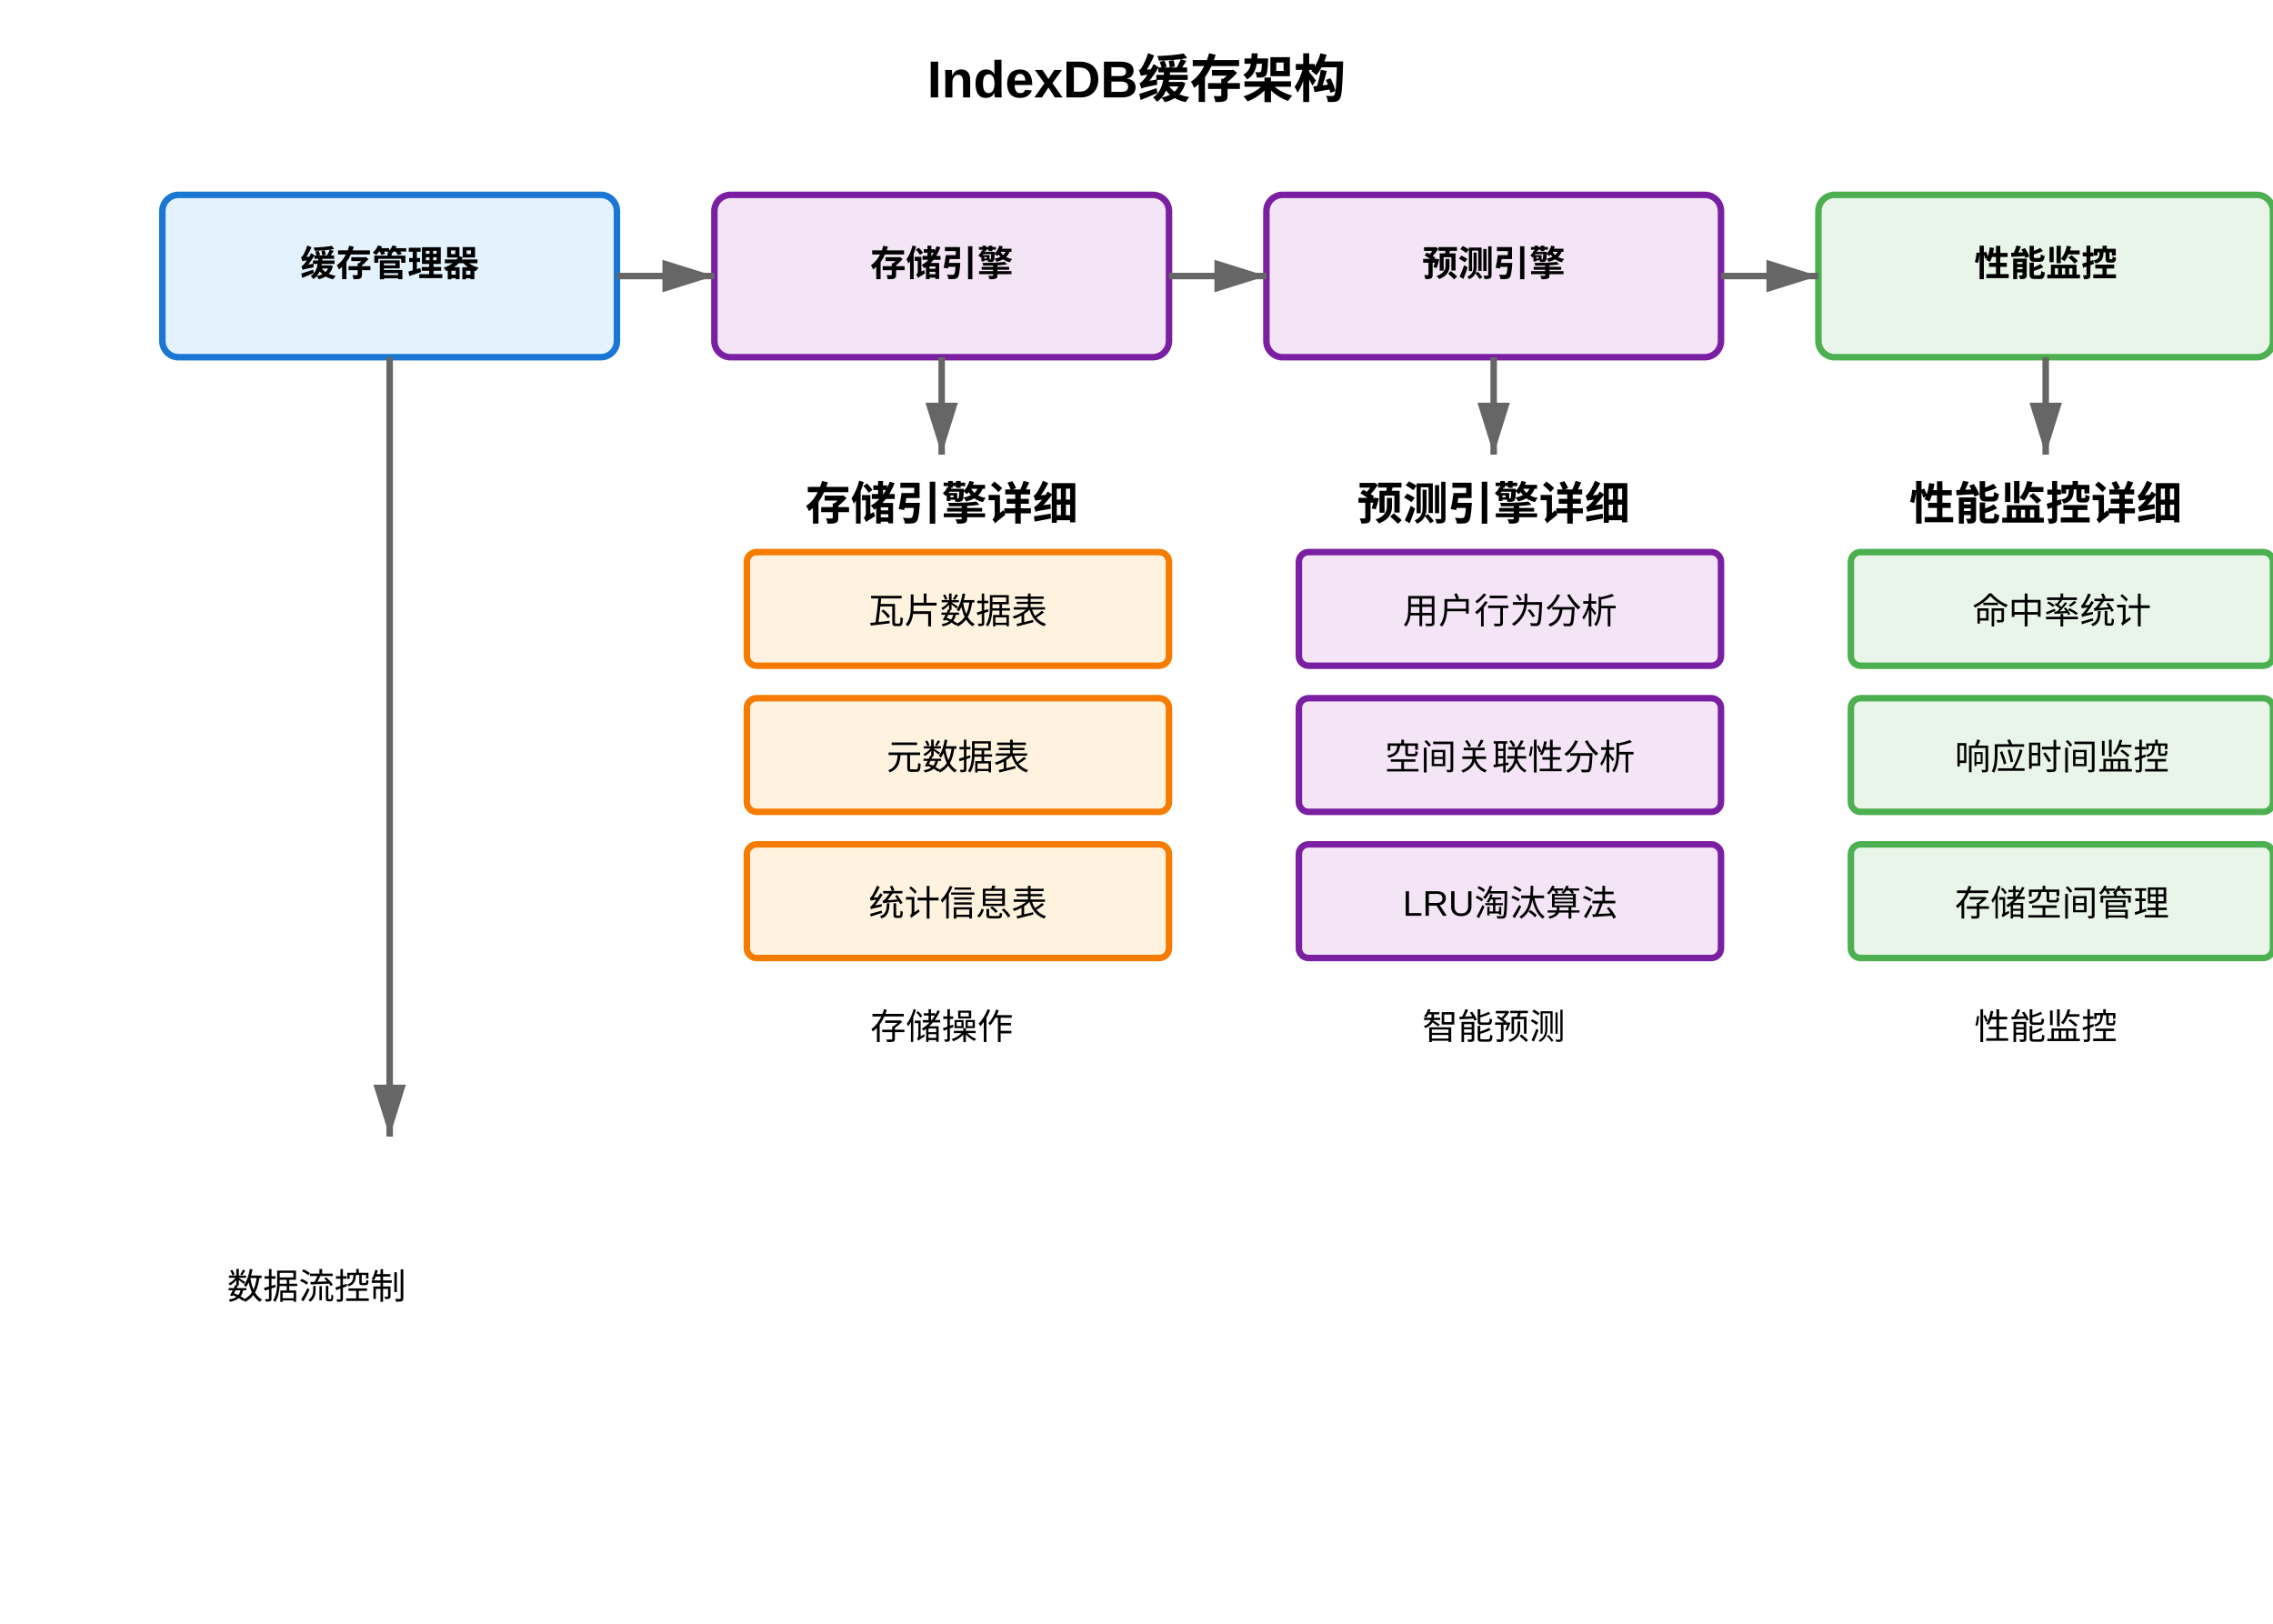
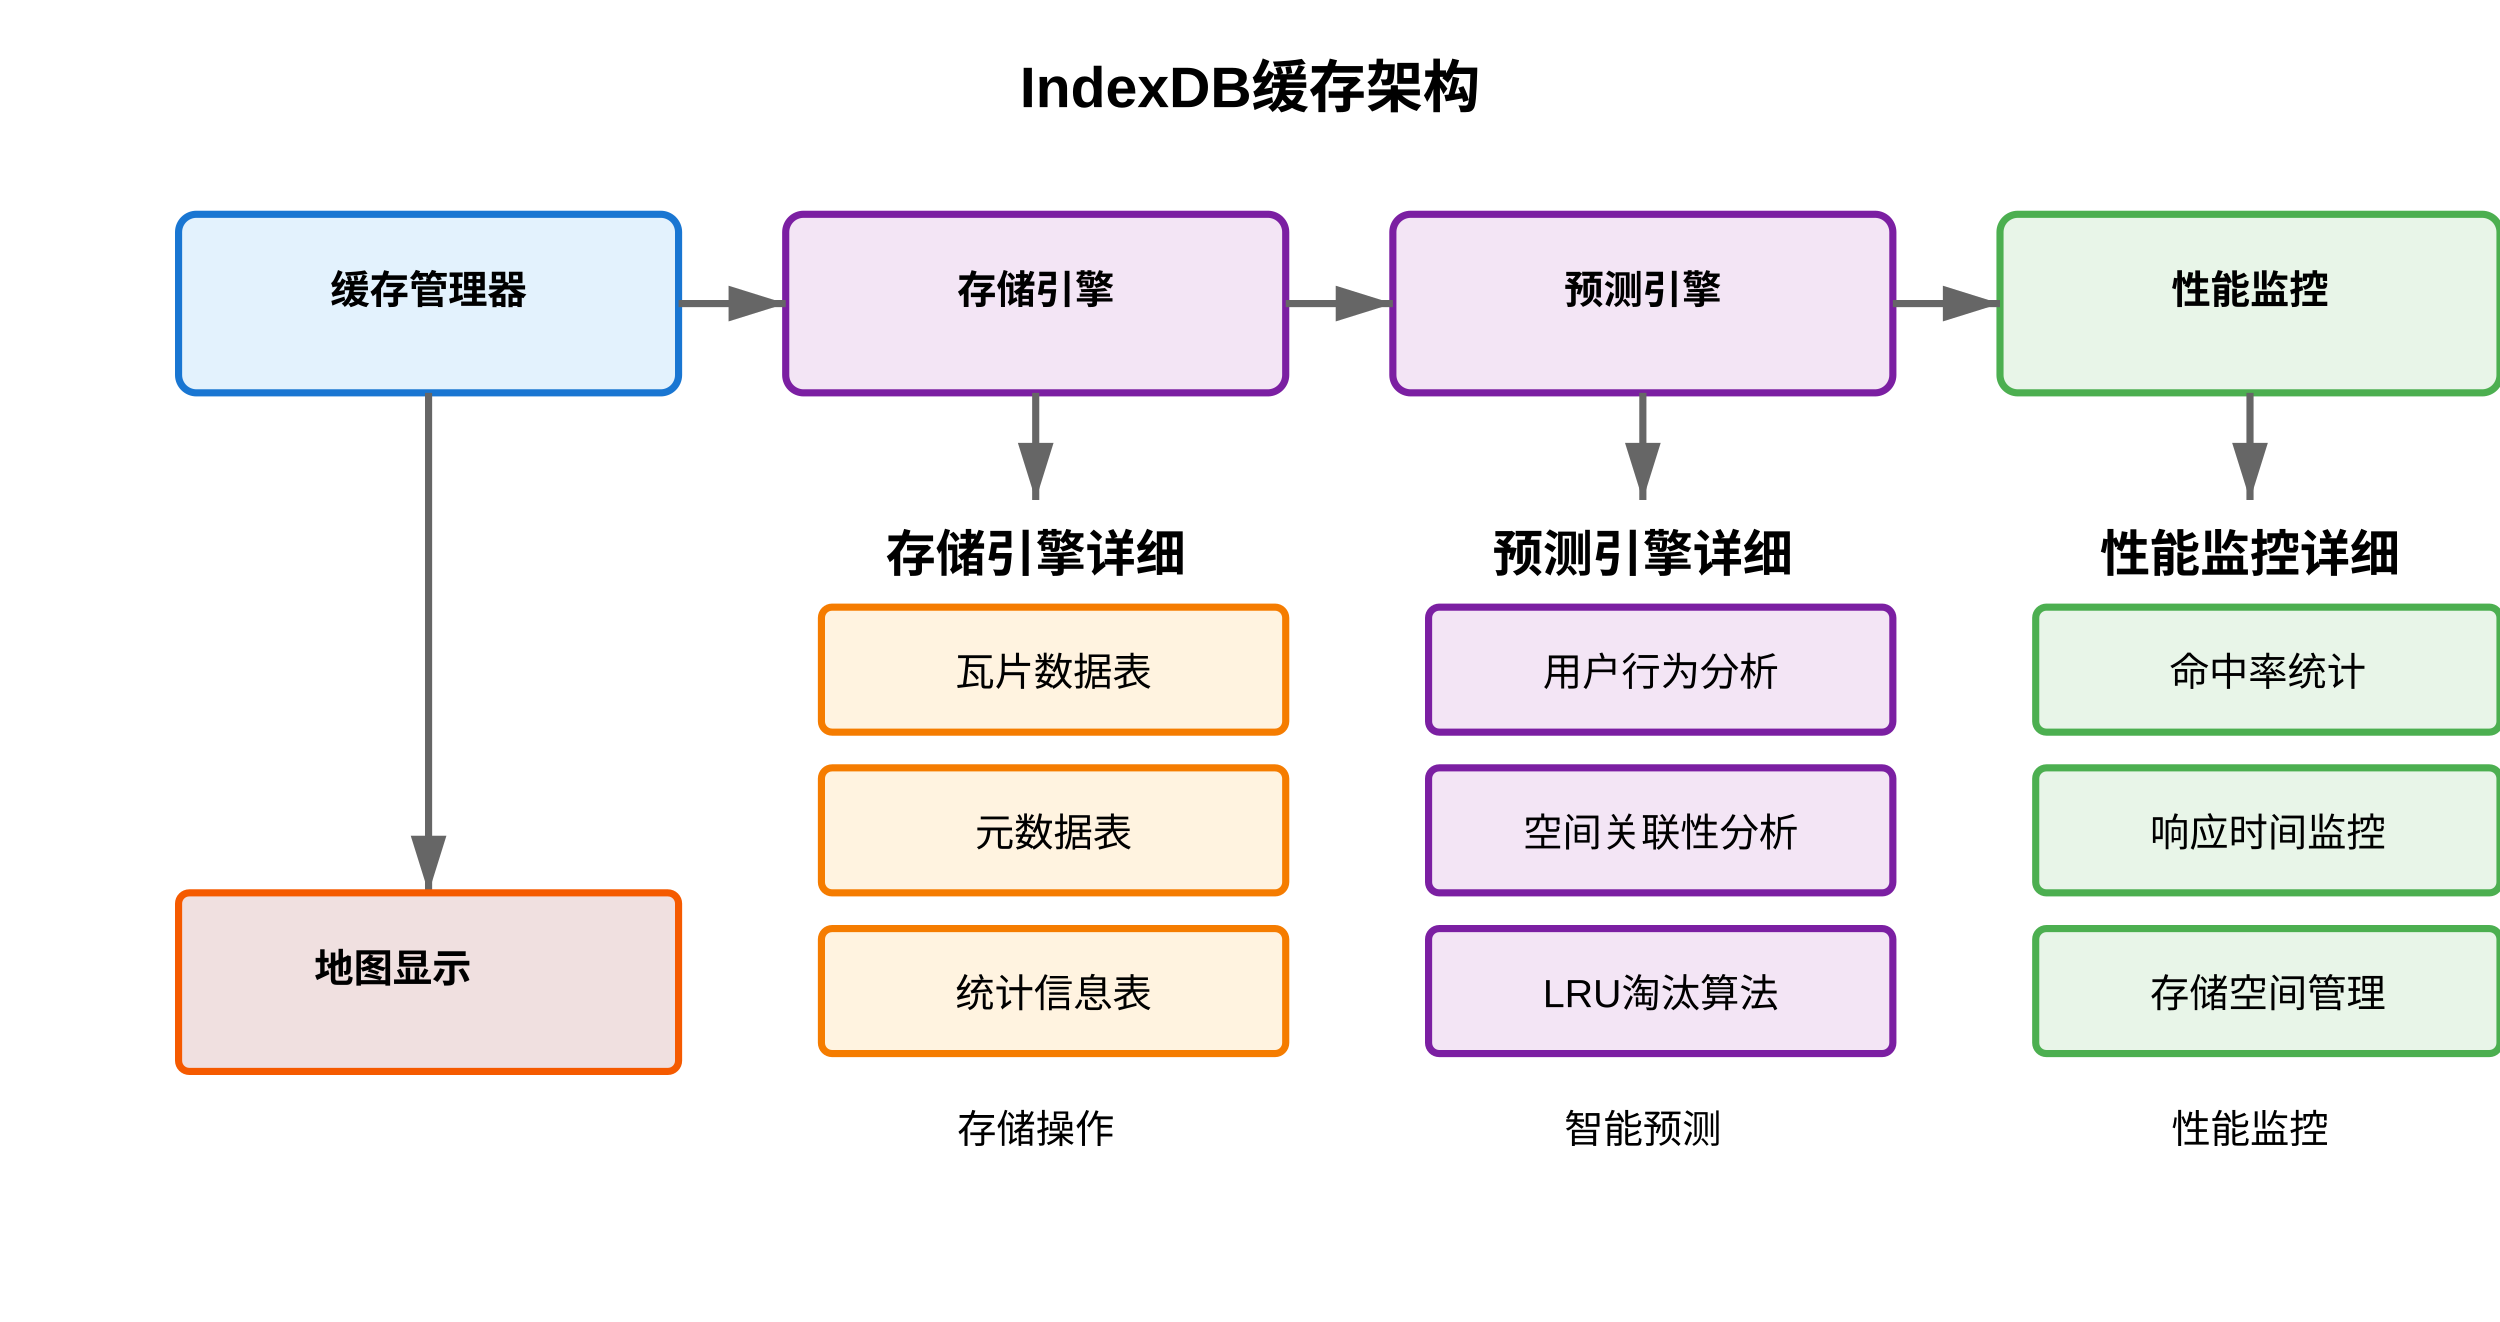
- <svg xmlns="http://www.w3.org/2000/svg" width="700" height="500">
+ <svg xmlns="http://www.w3.org/2000/svg" width="700" height="370">
  <defs>
    <style>
      .title { font-family: Arial, sans-serif; font-size: 16px; font-weight: bold; }
      .subtitle { font-family: Arial, sans-serif; font-size: 14px; font-weight: bold; }
      .text { font-family: Arial, sans-serif; font-size: 11px; }
      .manager { fill: #e3f2fd; stroke: #1976d2; stroke-width: 2; }
      .engine { fill: #f3e5f5; stroke: #7b1fa2; stroke-width: 2; }
      .monitor { fill: #e8f5e8; stroke: #4caf50; stroke-width: 2; }
      .storage { fill: #fff3e0; stroke: #f57c00; stroke-width: 2; }
+       .mapview { fill: #f0e0e0; stroke:rgb(245, 90, 0); stroke-width: 2; }
      .arrow { stroke: #666; stroke-width: 2; fill: none; marker-end: url(#arrowhead); }
    </style>
    <marker id="arrowhead" markerWidth="8" markerHeight="5" refX="8" refY="2.5" orient="auto">
      <polygon points="0 0, 8 2.5, 0 5" fill="#666" />
    </marker>
  </defs>
  <text x="350" y="30" class="title" text-anchor="middle">IndexDB缓存架构</text>
  <rect x="50" y="60" width="140" height="50" class="manager" rx="5" />
  <text x="120" y="85" class="text" text-anchor="middle" font-weight="bold">缓存管理器</text>
  <rect x="220" y="60" width="140" height="50" class="engine" rx="5" />
  <text x="290" y="85" class="text" text-anchor="middle" font-weight="bold">存储引擎</text>
  <rect x="390" y="60" width="140" height="50" class="engine" rx="5" />
  <text x="460" y="85" class="text" text-anchor="middle" font-weight="bold">预测引擎</text>
  <rect x="560" y="60" width="140" height="50" class="monitor" rx="5" />
  <text x="630" y="85" class="text" text-anchor="middle" font-weight="bold">性能监控</text>
  <g transform="translate(220, 140)">
    <text x="70" y="20" class="subtitle" text-anchor="middle">存储引擎详细</text>
    <rect x="10" y="30" width="130" height="35" class="storage" rx="3" />
    <text x="75" y="52" class="text" text-anchor="middle">瓦片数据表</text>
    <rect x="10" y="75" width="130" height="35" class="storage" rx="3" />
    <text x="75" y="97" class="text" text-anchor="middle">元数据表</text>
    <rect x="10" y="120" width="130" height="35" class="storage" rx="3" />
    <text x="75" y="142" class="text" text-anchor="middle">统计信息表</text>
  </g>
  <g transform="translate(390, 140)">
    <text x="70" y="20" class="subtitle" text-anchor="middle">预测引擎详细</text>
    <rect x="10" y="30" width="130" height="35" class="engine" rx="3" />
    <text x="75" y="52" class="text" text-anchor="middle">用户行为分析</text>
    <rect x="10" y="75" width="130" height="35" class="engine" rx="3" />
    <text x="75" y="97" class="text" text-anchor="middle">空间关联性分析</text>
    <rect x="10" y="120" width="130" height="35" class="engine" rx="3" />
    <text x="75" y="142" class="text" text-anchor="middle">LRU淘汰算法</text>
  </g>
  <g transform="translate(560, 140)">
    <text x="70" y="20" class="subtitle" text-anchor="middle">性能监控详细</text>
    <rect x="10" y="30" width="130" height="35" class="monitor" rx="3" />
    <text x="75" y="52" class="text" text-anchor="middle">命中率统计</text>
    <rect x="10" y="75" width="130" height="35" class="monitor" rx="3" />
    <text x="75" y="97" class="text" text-anchor="middle">响应时间监控</text>
    <rect x="10" y="120" width="130" height="35" class="monitor" rx="3" />
    <text x="75" y="142" class="text" text-anchor="middle">存储空间管理</text>
  </g>
-   <line x1="120" y1="110" x2="120" y2="350" class="arrow" />
+   <line x1="120" y1="110" x2="120" y2="250" class="arrow" />
  <line x1="290" y1="110" x2="290" y2="140" class="arrow" />
  <line x1="460" y1="110" x2="460" y2="140" class="arrow" />
  <line x1="630" y1="110" x2="630" y2="140" class="arrow" />
  <line x1="190" y1="85" x2="220" y2="85" class="arrow" />
  <line x1="360" y1="85" x2="390" y2="85" class="arrow" />
  <line x1="530" y1="85" x2="560" y2="85" class="arrow" />
-   <text x="70" y="400" class="text">数据流控制</text>
+   <rect x="50" y="250" width="140" height="50" class="mapview" rx="3" />
+   <text x="110" y="275" class="text" text-anchor="middle" font-weight="bold">地图显示</text>
  <text x="290" y="320" class="text" text-anchor="middle">存储操作</text>
  <text x="460" y="320" class="text" text-anchor="middle">智能预测</text>
  <text x="630" y="320" class="text" text-anchor="middle">性能监控</text>
</svg>
